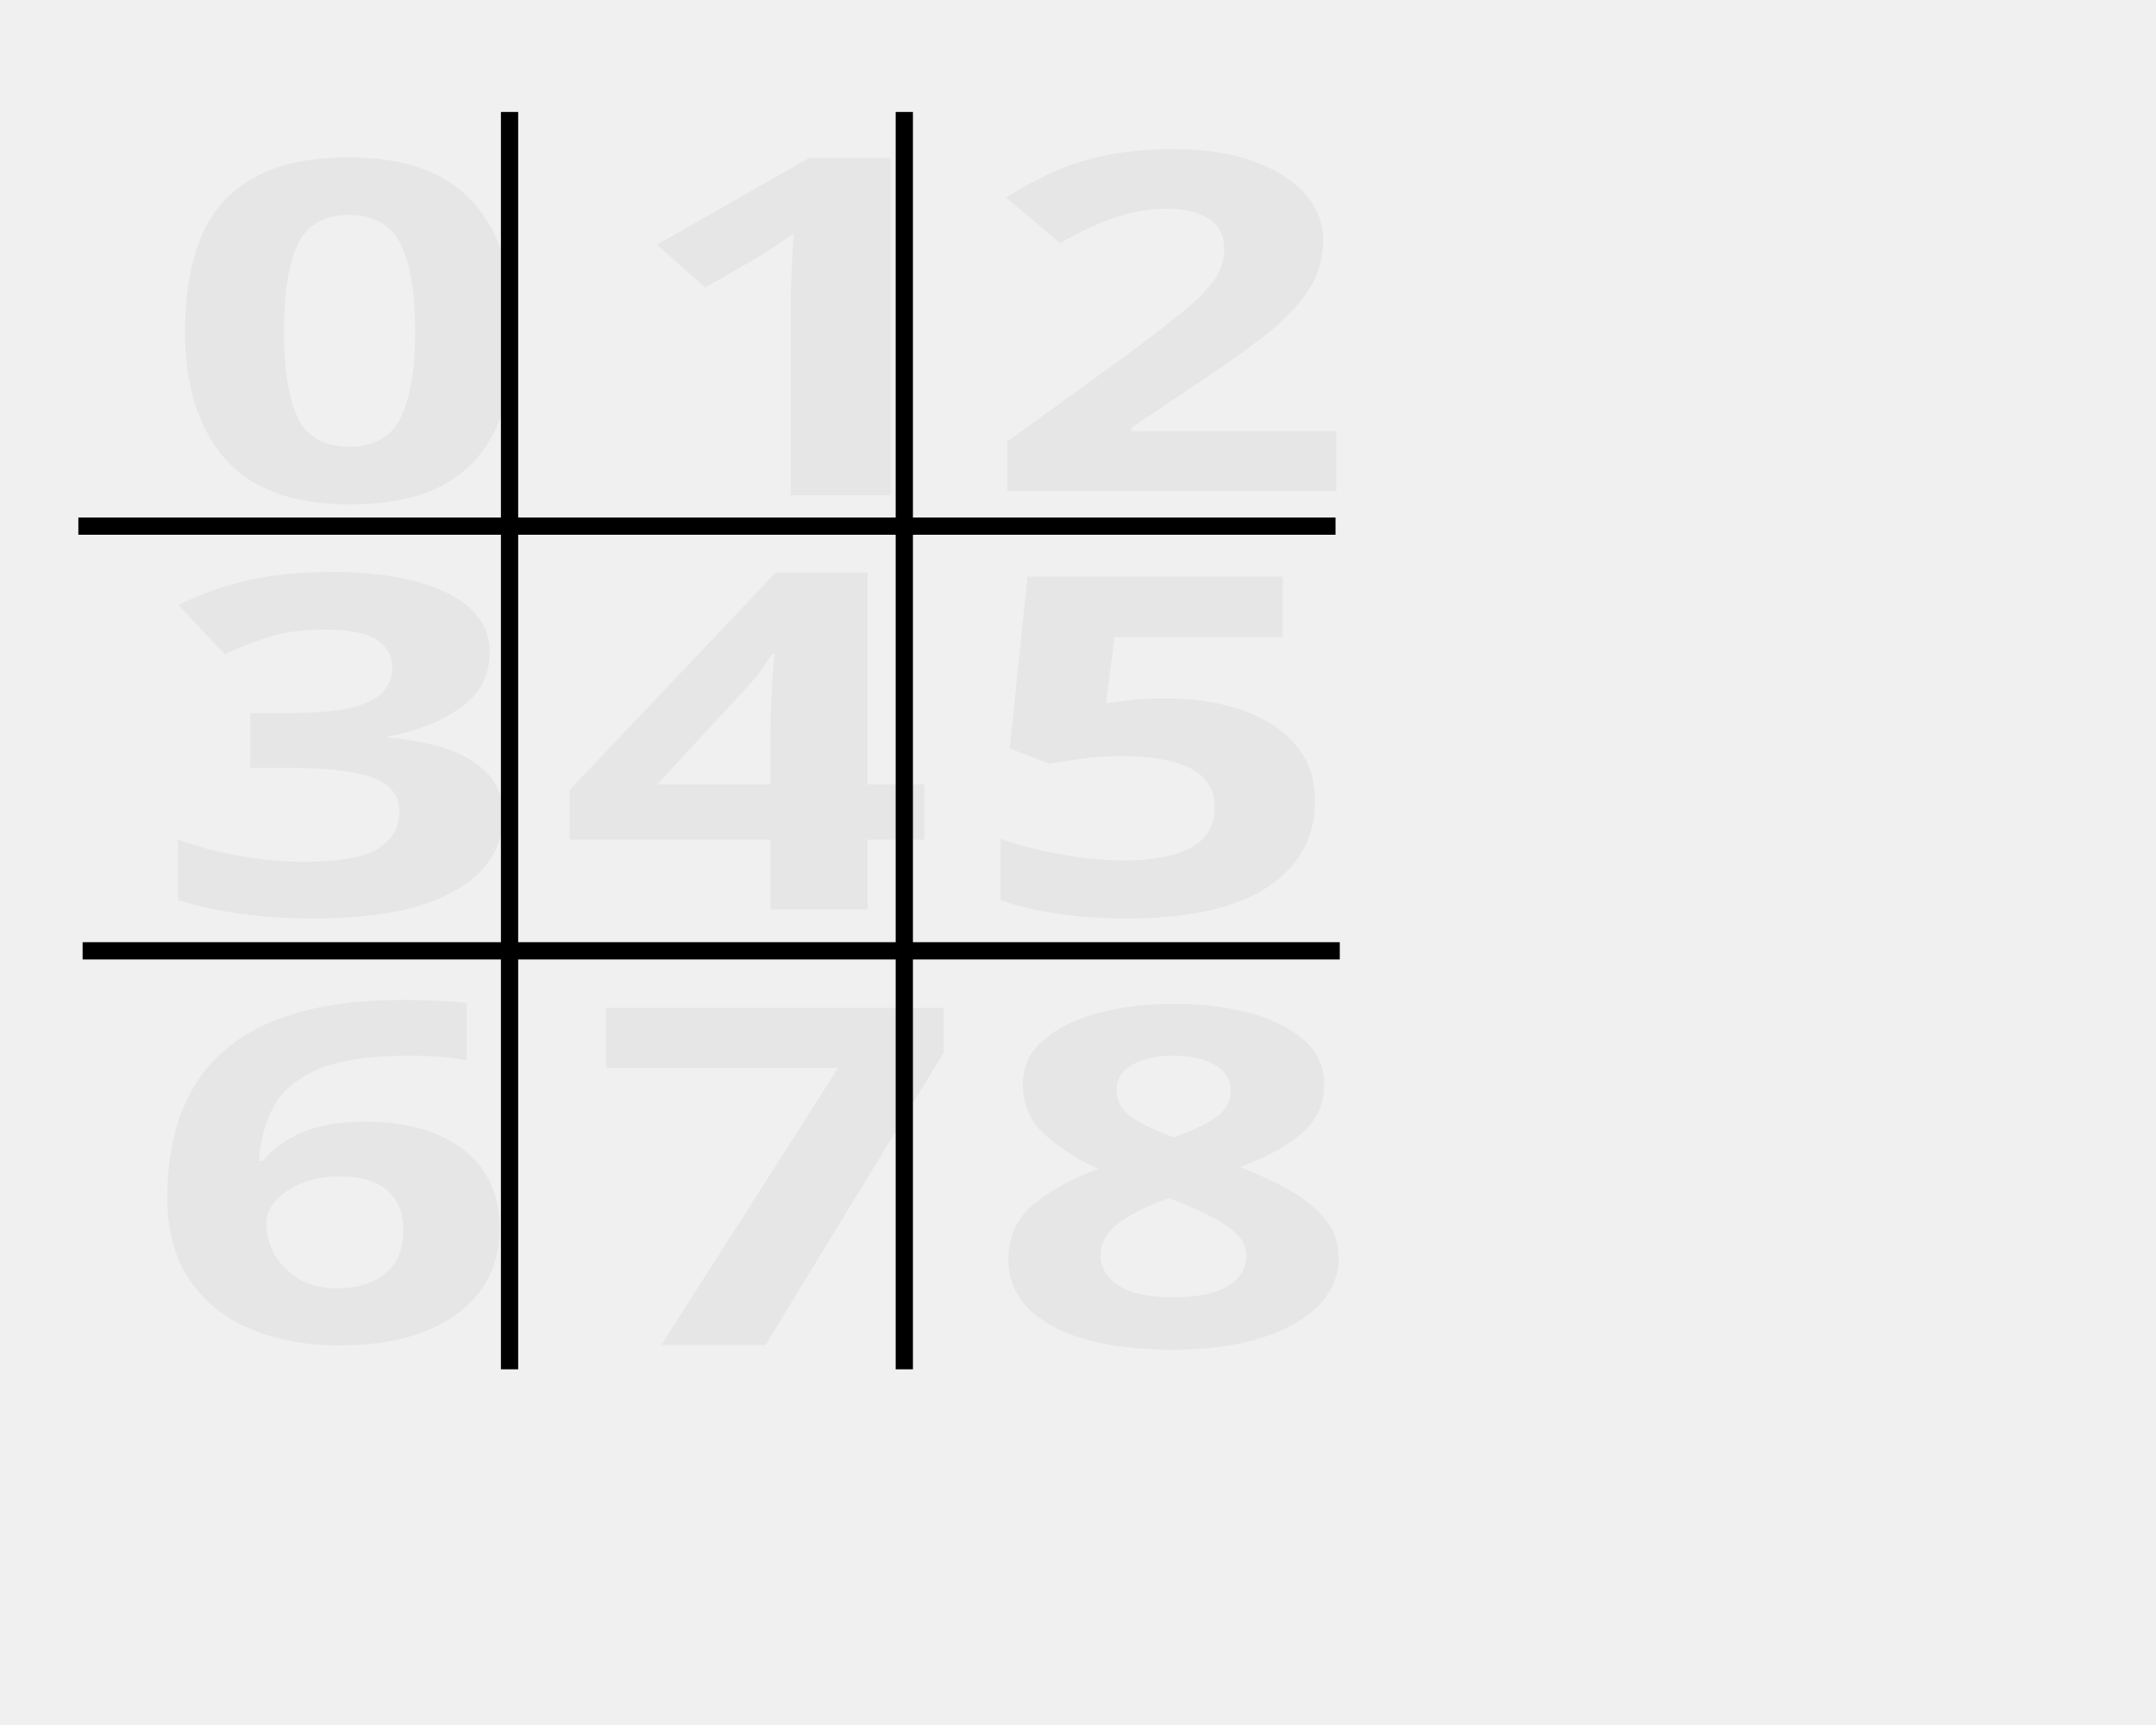
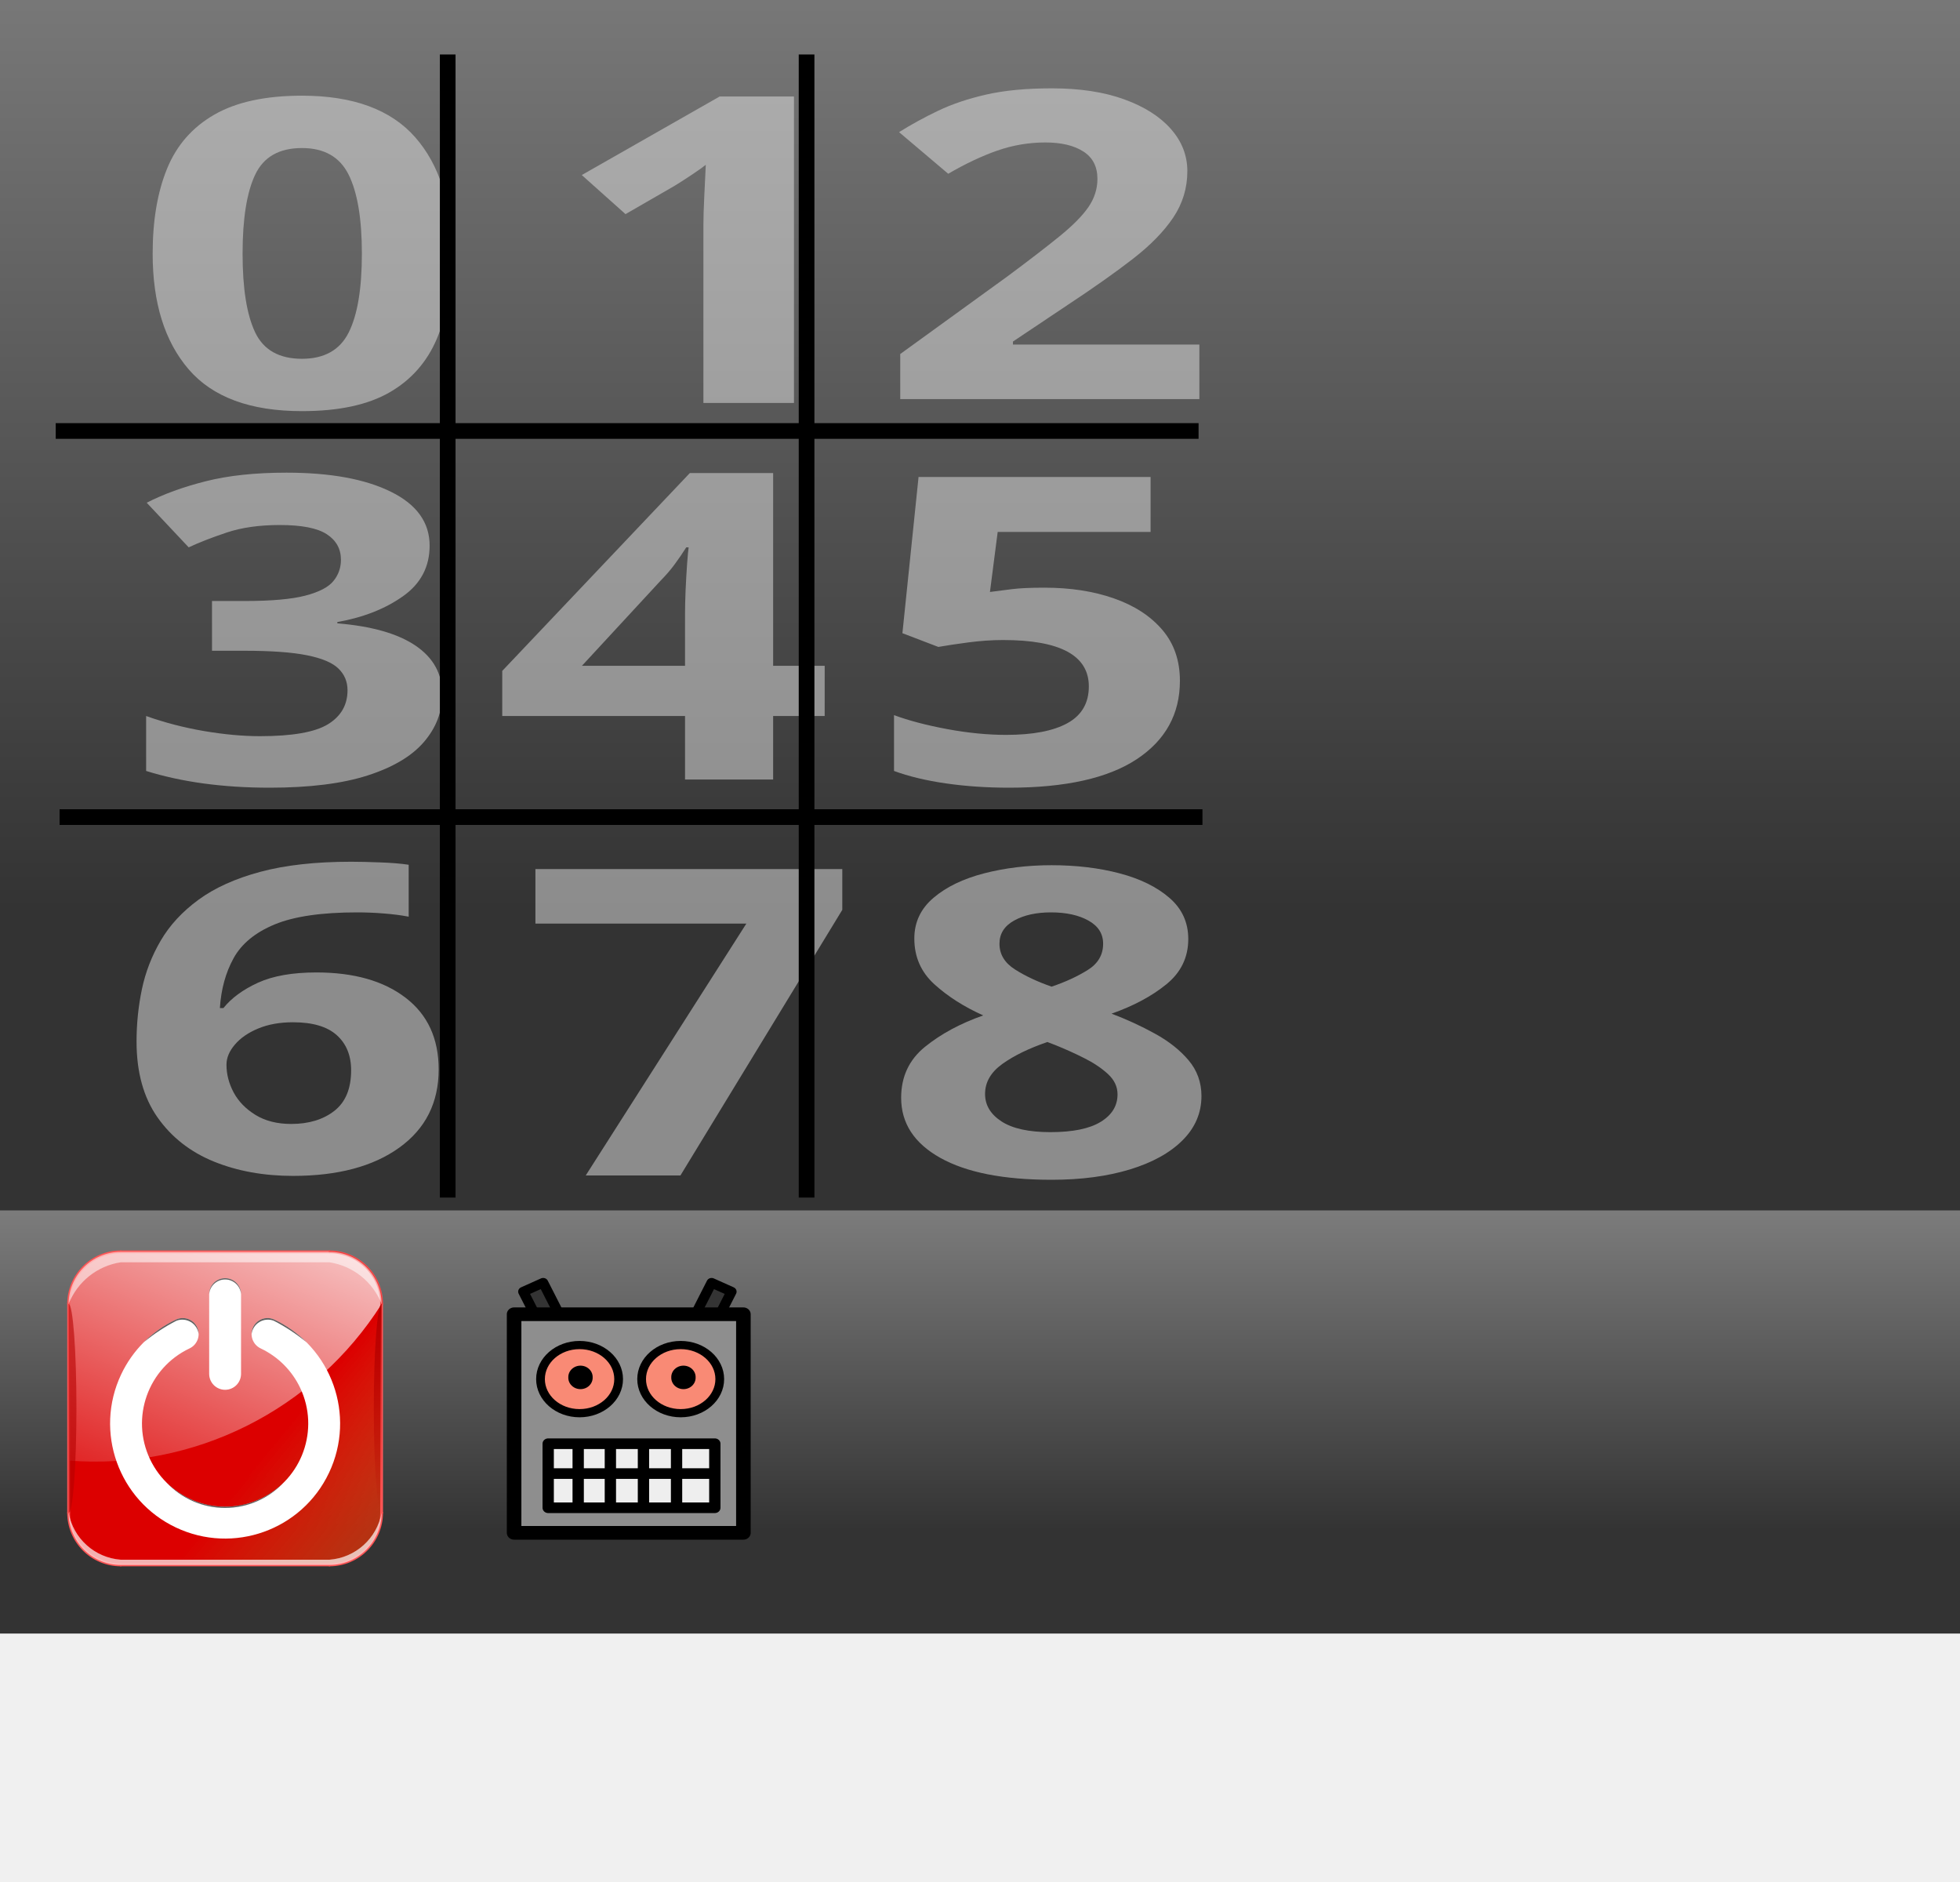
- <svg xmlns="http://www.w3.org/2000/svg" width="500" height="400" id="svg2995" version="1.1">
-   <defs id="defs2997" />
-   <g id="layer1" transform="translate(0,-652.3622)">
-     <text xml:space="preserve" style="font-size:71.878px;font-style:normal;font-weight:normal;line-height:125%;letter-spacing:0px;word-spacing:0px;fill:#e6e6e6;fill-opacity:1;stroke:none;font-family:Sans" x="31.643" y="907.982" id="text3861" transform="scale(1.181955,0.8460562)">
-       <tspan id="tspan3863" x="31.643" y="907.982" style="font-size:129.381px;font-style:normal;font-variant:normal;font-weight:bold;font-stretch:normal;fill:#e6e6e6;stroke:none;font-family:Poplar Std;-inkscape-font-specification:Poplar Std Bold">0</tspan>
+ <svg xmlns="http://www.w3.org/2000/svg" xmlns:xlink="http://www.w3.org/1999/xlink" version="1.1" id="svg2995" height="480" width="500">
+   <defs id="defs2997">
+     <linearGradient xlink:href="#linearGradient2635" id="linearGradient2655" gradientUnits="userSpaceOnUse" gradientTransform="scale(2.143634,0.466498)" x1="13.629" y1="101.285" x2="8.649" y2="74.098" />
+     <linearGradient xlink:href="#linearGradient2623" id="linearGradient2653" gradientUnits="userSpaceOnUse" gradientTransform="scale(1.983556,0.504145)" x1="10.728" y1="84.029" x2="10.728" y2="92.571" />
+     <linearGradient y2="-1.322" x2="19.995" y1="30.078" x1="21.356" gradientTransform="matrix(1.02787,0,0,0.822296,1.523986,1.001198)" gradientUnits="userSpaceOnUse" id="linearGradient2445" xlink:href="#linearGradient2379" />
+     <linearGradient gradientUnits="userSpaceOnUse" y2="39.032" x2="27.289" y1="10.842" x1="16.119" gradientTransform="matrix(1.289166,0,0,0.922731,-0.789284,-0.50338)" id="linearGradient2334" xlink:href="#linearGradient2328" />
+     <linearGradient gradientUnits="userSpaceOnUse" y2="53.735" x2="24.419" y1="9.324" x1="16.852" gradientTransform="matrix(1.208393,0,0,0.98441,-0.789284,-0.50338)" id="linearGradient2313" xlink:href="#linearGradient2307" />
+     <linearGradient id="linearGradient2245">
+       <stop id="stop2247" offset="0" style="stop-color:#dde1d9;stop-opacity:1;" />
+       <stop id="stop2249" offset="1" style="stop-color:#cacdc6;stop-opacity:1;" />
+     </linearGradient>
+     <linearGradient id="linearGradient2253">
+       <stop id="stop2255" offset="0" style="stop-color:#8f8f8f;stop-opacity:1;" />
+       <stop id="stop2257" offset="1" style="stop-color:#494949;stop-opacity:1;" />
+     </linearGradient>
+     <linearGradient id="linearGradient2307">
+       <stop id="stop2309" offset="0" style="stop-color:#5a7aa4;stop-opacity:1;" />
+       <stop id="stop2311" offset="1" style="stop-color:#5a7aa4;stop-opacity:0;" />
+     </linearGradient>
+     <linearGradient id="linearGradient2328">
+       <stop id="stop2330" offset="0" style="stop-color:#ffffff;stop-opacity:1;" />
+       <stop id="stop2332" offset="1" style="stop-color:#ffffff;stop-opacity:0;" />
+     </linearGradient>
+     <linearGradient id="linearGradient2379">
+       <stop id="stop2381" offset="0" style="stop-color:#1a4876;stop-opacity:1;" />
+       <stop id="stop2383" offset="1" style="stop-color:#3f54a3;stop-opacity:0;" />
+     </linearGradient>
+     <linearGradient id="linearGradient2623">
+       <stop style="stop-color:#dfdfde;stop-opacity:1;" offset="0" id="stop2625" />
+       <stop style="stop-color:#9d9f9a;stop-opacity:1;" offset="1" id="stop2627" />
+     </linearGradient>
+     <linearGradient id="linearGradient2635">
+       <stop style="stop-color:#f9fff5;stop-opacity:1;" offset="0" id="stop2637" />
+       <stop style="stop-color:#f9fff5;stop-opacity:0;" offset="1" id="stop2639" />
+     </linearGradient>
+     <linearGradient id="linearGradient2667">
+       <stop style="stop-color:#ffffff;stop-opacity:1;" offset="0" id="stop2669" />
+       <stop style="stop-color:#fcfcff;stop-opacity:0;" offset="1" id="stop2671" />
+     </linearGradient>
+     <linearGradient id="linearGradient2675">
+       <stop style="stop-color:#333333;stop-opacity:1" offset="0" id="stop2677" />
+       <stop style="stop-color:#999999;stop-opacity:1" offset="1" id="stop2679" />
+     </linearGradient>
+     <linearGradient id="linearGradient2691">
+       <stop style="stop-color:#868686;stop-opacity:1;" offset="0" id="stop2693" />
+       <stop style="stop-color:#e9e9e9;stop-opacity:1;" offset="1" id="stop2695" />
+     </linearGradient>
+     <linearGradient id="linearGradient2701">
+       <stop style="stop-color:#585956;stop-opacity:1;" offset="0" id="stop2703" />
+       <stop style="stop-color:#bbbeb8;stop-opacity:1;" offset="1" id="stop2705" />
+     </linearGradient>
+     <linearGradient id="linearGradient2711">
+       <stop style="stop-color:#909090;stop-opacity:1;" offset="0" id="stop2713" />
+       <stop style="stop-color:#bebebe;stop-opacity:0;" offset="1" id="stop2715" />
+     </linearGradient>
+     <linearGradient id="linearGradient2752">
+       <stop style="stop-color:#9d9d9d;stop-opacity:1;" offset="0" id="stop2754" />
+       <stop style="stop-color:#b9b9b9;stop-opacity:1;" offset="1" id="stop2756" />
+     </linearGradient>
+     <linearGradient xlink:href="#linearGradient2675" id="linearGradient4304" x1="-5.941" y1="400.99" x2="-5.941" y2="280.198" gradientUnits="userSpaceOnUse" gradientTransform="matrix(1,0,0,0.9478261,-3.960396,582.6506)" />
+     <linearGradient gradientUnits="userSpaceOnUse" xlink:href="#linearGradient19837" id="linearGradient19843" y2="1417.624" x2="1678.559" y1="288.912" x1="1678.559" />
+     <linearGradient gradientUnits="userSpaceOnUse" xlink:href="#linearGradient14071" id="linearGradient14077" y2="-1149.491" x2="853.229" y1="6994.74" x1="853.229" />
+     <linearGradient gradientTransform="matrix(0.995461,0,0,0.995461,3.833802,3.912899)" gradientUnits="userSpaceOnUse" xlink:href="#linearGradient14012" id="linearGradient14022" y2="1703.622" x2="1703.623" y1="1147.711" x1="1026.728" />
+     <linearGradient gradientTransform="matrix(0.995461,0,0,0.995461,3.833802,3.912899)" gradientUnits="userSpaceOnUse" xlink:href="#linearGradient14004" id="linearGradient14010" y2="1775.344" x2="514.254" y1="-710.262" x1="1531.175" />
+     <linearGradient id="linearGradient14004">
+       <stop id="stop14006" offset="0" style="stop-color:white;stop-opacity:1" />
+       <stop id="stop14008" offset="1" style="stop-color:white;stop-opacity:0" />
+     </linearGradient>
+     <linearGradient id="linearGradient14012">
+       <stop id="stop14014" offset="0" style="stop-color:#dc0000;stop-opacity:1" />
+       <stop id="stop14016" offset="1" style="stop-color:#ff3d01;stop-opacity:0.588" />
+     </linearGradient>
+     <linearGradient id="linearGradient14071">
+       <stop id="stop14073" offset="0" style="stop-color:white;stop-opacity:1" />
+       <stop id="stop14075" offset="1" style="stop-color:white;stop-opacity:0" />
+     </linearGradient>
+     <linearGradient id="linearGradient14977">
+       <stop id="stop14979" offset="0" style="stop-color:white;stop-opacity:0.471" />
+       <stop id="stop14981" offset="1" style="stop-color:white;stop-opacity:0.706" />
+     </linearGradient>
+     <linearGradient id="linearGradient19837">
+       <stop id="stop19839" offset="0" style="stop-color:#b40000;stop-opacity:1" />
+       <stop id="stop19841" offset="1" style="stop-color:#b40000;stop-opacity:0" />
+     </linearGradient>
+     <linearGradient xlink:href="#linearGradient2675" id="linearGradient4463" gradientUnits="userSpaceOnUse" gradientTransform="matrix(1,0,0,2.869565,-3.960396,-346.1741)" x1="-5.941" y1="400.99" x2="-5.941" y2="280.198" />
+   </defs>
+   <g id="layer1" transform="translate(0,-572.3622)">
+     <rect y="557.313" x="-24.752" height="326.733" width="635.644" id="rect4461" style="fill:url(#linearGradient4463);fill-opacity:1;stroke:none" />
+     <rect style="fill:url(#linearGradient4304);fill-opacity:1;stroke:none" id="rect4294" width="635.644" height="107.921" x="-24.752" y="881.075" />
+     <text xml:space="preserve" style="font-size:71.878px;font-style:normal;font-weight:normal;line-height:125%;letter-spacing:0px;word-spacing:0px;fill:#e6e6e6;fill-opacity:1;stroke:none;font-family:Sans;opacity:0.5" x="28.292" y="799.149" id="text3861" transform="scale(1.181955,0.8460562)">
+       <tspan id="tspan3863" x="28.292" y="799.149" style="font-size:129.381px;font-style:normal;font-variant:normal;font-weight:bold;font-stretch:normal;fill:#e6e6e6;stroke:none;font-family:Poplar Std;-inkscape-font-specification:Poplar Std Bold">0</tspan>
    </text>
-     <text transform="scale(1.181955,0.8460562)" id="text3865" y="906.812" x="121.274" style="font-size:71.878px;font-style:normal;font-weight:normal;line-height:125%;letter-spacing:0px;word-spacing:0px;fill:#e6e6e6;fill-opacity:1;stroke:none;font-family:Sans" xml:space="preserve">
-       <tspan style="font-size:129.381px;font-style:normal;font-variant:normal;font-weight:bold;font-stretch:normal;fill:#e6e6e6;stroke:none;font-family:Poplar Std;-inkscape-font-specification:Poplar Std Bold" y="906.812" x="121.274" id="tspan3869">1</tspan>
+     <text transform="scale(1.181955,0.8460562)" id="text3865" y="797.978" x="117.924" style="font-size:71.878px;font-style:normal;font-weight:normal;line-height:125%;letter-spacing:0px;word-spacing:0px;fill:#e6e6e6;fill-opacity:1;stroke:none;font-family:Sans;opacity:0.5" xml:space="preserve">
+       <tspan style="font-size:129.381px;font-style:normal;font-variant:normal;font-weight:bold;font-stretch:normal;fill:#e6e6e6;stroke:none;font-family:Poplar Std;-inkscape-font-specification:Poplar Std Bold" y="797.978" x="117.924" id="tspan3869">1</tspan>
    </text>
-     <text xml:space="preserve" style="font-size:71.878px;font-style:normal;font-weight:normal;line-height:125%;letter-spacing:0px;word-spacing:0px;fill:#e6e6e6;fill-opacity:1;stroke:none;font-family:Sans" x="192.477" y="905.641" id="text3873" transform="scale(1.181955,0.8460562)">
-       <tspan id="tspan3875" x="192.477" y="905.641" style="font-size:129.381px;font-style:normal;font-variant:normal;font-weight:bold;font-stretch:normal;fill:#e6e6e6;stroke:none;font-family:Poplar Std;-inkscape-font-specification:Poplar Std Bold">2</tspan>
+     <text xml:space="preserve" style="font-size:71.878px;font-style:normal;font-weight:normal;line-height:125%;letter-spacing:0px;word-spacing:0px;fill:#e6e6e6;fill-opacity:1;stroke:none;font-family:Sans;opacity:0.5" x="189.126" y="796.808" id="text3873" transform="scale(1.181955,0.8460562)">
+       <tspan id="tspan3875" x="189.126" y="796.808" style="font-size:129.381px;font-style:normal;font-variant:normal;font-weight:bold;font-stretch:normal;fill:#e6e6e6;stroke:none;font-family:Poplar Std;-inkscape-font-specification:Poplar Std Bold">2</tspan>
    </text>
-     <text transform="scale(1.181955,0.8460562)" id="text3877" y="1021.496" x="29.967" style="font-size:71.878px;font-style:normal;font-weight:normal;line-height:125%;letter-spacing:0px;word-spacing:0px;fill:#e6e6e6;fill-opacity:1;stroke:none;font-family:Sans" xml:space="preserve">
-       <tspan style="font-size:129.381px;font-style:normal;font-variant:normal;font-weight:bold;font-stretch:normal;fill:#e6e6e6;stroke:none;font-family:Poplar Std;-inkscape-font-specification:Poplar Std Bold" y="1021.496" x="29.967" id="tspan3879">3</tspan>
+     <text transform="scale(1.181955,0.8460562)" id="text3877" y="912.663" x="26.616" style="font-size:71.878px;font-style:normal;font-weight:normal;line-height:125%;letter-spacing:0px;word-spacing:0px;fill:#e6e6e6;fill-opacity:1;stroke:none;font-family:Sans;opacity:0.5" xml:space="preserve">
+       <tspan style="font-size:129.381px;font-style:normal;font-variant:normal;font-weight:bold;font-stretch:normal;fill:#e6e6e6;stroke:none;font-family:Poplar Std;-inkscape-font-specification:Poplar Std Bold" y="912.663" x="26.616" id="tspan3879">3</tspan>
    </text>
-     <text xml:space="preserve" style="font-size:71.878px;font-style:normal;font-weight:normal;line-height:125%;letter-spacing:0px;word-spacing:0px;fill:#e6e6e6;fill-opacity:1;stroke:none;font-family:Sans" x="109.547" y="1020.326" id="text3881" transform="scale(1.181955,0.8460562)">
-       <tspan id="tspan3883" x="109.547" y="1020.326" style="font-size:129.381px;font-style:normal;font-variant:normal;font-weight:bold;font-stretch:normal;fill:#e6e6e6;stroke:none;font-family:Poplar Std;-inkscape-font-specification:Poplar Std Bold">4</tspan>
+     <text xml:space="preserve" style="font-size:71.878px;font-style:normal;font-weight:normal;line-height:125%;letter-spacing:0px;word-spacing:0px;fill:#e6e6e6;fill-opacity:1;stroke:none;font-family:Sans;opacity:0.5" x="106.196" y="911.493" id="text3881" transform="scale(1.181955,0.8460562)">
+       <tspan id="tspan3883" x="106.196" y="911.493" style="font-size:129.381px;font-style:normal;font-variant:normal;font-weight:bold;font-stretch:normal;fill:#e6e6e6;stroke:none;font-family:Poplar Std;-inkscape-font-specification:Poplar Std Bold">4</tspan>
    </text>
-     <text transform="scale(1.181955,0.8460562)" id="text3885" y="1021.496" x="189.964" style="font-size:71.878px;font-style:normal;font-weight:normal;line-height:125%;letter-spacing:0px;word-spacing:0px;fill:#e6e6e6;fill-opacity:1;stroke:none;font-family:Sans" xml:space="preserve">
-       <tspan style="font-size:129.381px;font-style:normal;font-variant:normal;font-weight:bold;font-stretch:normal;fill:#e6e6e6;stroke:none;font-family:Poplar Std;-inkscape-font-specification:Poplar Std Bold" y="1021.496" x="189.964" id="tspan3887">5</tspan>
+     <text transform="scale(1.181955,0.8460562)" id="text3885" y="912.663" x="186.613" style="font-size:71.878px;font-style:normal;font-weight:normal;line-height:125%;letter-spacing:0px;word-spacing:0px;fill:#e6e6e6;fill-opacity:1;stroke:none;font-family:Sans;opacity:0.5" xml:space="preserve">
+       <tspan style="font-size:129.381px;font-style:normal;font-variant:normal;font-weight:bold;font-stretch:normal;fill:#e6e6e6;stroke:none;font-family:Poplar Std;-inkscape-font-specification:Poplar Std Bold" y="912.663" x="186.613" id="tspan3887">5</tspan>
    </text>
-     <text xml:space="preserve" style="font-size:71.878px;font-style:normal;font-weight:normal;line-height:125%;letter-spacing:0px;word-spacing:0px;fill:#e6e6e6;fill-opacity:1;stroke:none;font-family:Sans" x="28.292" y="1138.522" id="text3889" transform="scale(1.181955,0.8460562)">
-       <tspan id="tspan3891" x="28.292" y="1138.522" style="font-size:129.381px;font-style:normal;font-variant:normal;font-weight:bold;font-stretch:normal;fill:#e6e6e6;stroke:none;font-family:Poplar Std;-inkscape-font-specification:Poplar Std Bold">6</tspan>
+     <text xml:space="preserve" style="font-size:71.878px;font-style:normal;font-weight:normal;line-height:125%;letter-spacing:0px;word-spacing:0px;fill:#e6e6e6;fill-opacity:1;stroke:none;font-family:Sans;opacity:0.5" x="24.941" y="1029.688" id="text3889" transform="scale(1.181955,0.8460562)">
+       <tspan id="tspan3891" x="24.941" y="1029.688" style="font-size:129.381px;font-style:normal;font-variant:normal;font-weight:bold;font-stretch:normal;fill:#e6e6e6;stroke:none;font-family:Poplar Std;-inkscape-font-specification:Poplar Std Bold">6</tspan>
    </text>
-     <text transform="scale(1.181955,0.8460562)" id="text3893" y="1139.692" x="115.41" style="font-size:71.878px;font-style:normal;font-weight:normal;line-height:125%;letter-spacing:0px;word-spacing:0px;fill:#e6e6e6;fill-opacity:1;stroke:none;font-family:Sans" xml:space="preserve">
-       <tspan style="font-size:129.381px;font-style:normal;font-variant:normal;font-weight:bold;font-stretch:normal;fill:#e6e6e6;stroke:none;font-family:Poplar Std;-inkscape-font-specification:Poplar Std Bold" y="1139.692" x="115.41" id="tspan3895">7</tspan>
+     <text transform="scale(1.181955,0.8460562)" id="text3893" y="1030.859" x="112.06" style="font-size:71.878px;font-style:normal;font-weight:normal;line-height:125%;letter-spacing:0px;word-spacing:0px;fill:#e6e6e6;fill-opacity:1;stroke:none;font-family:Sans;opacity:0.5" xml:space="preserve">
+       <tspan style="font-size:129.381px;font-style:normal;font-variant:normal;font-weight:bold;font-stretch:normal;fill:#e6e6e6;stroke:none;font-family:Poplar Std;-inkscape-font-specification:Poplar Std Bold" y="1030.859" x="112.06" id="tspan3895">7</tspan>
    </text>
-     <text xml:space="preserve" style="font-size:71.878px;font-style:normal;font-weight:normal;line-height:125%;letter-spacing:0px;word-spacing:0px;fill:#e6e6e6;fill-opacity:1;stroke:none;font-family:Sans" x="193.315" y="1139.692" id="text3897" transform="scale(1.181955,0.8460562)">
-       <tspan id="tspan3899" x="193.315" y="1139.692" style="font-size:129.381px;font-style:normal;font-variant:normal;font-weight:bold;font-stretch:normal;fill:#e6e6e6;stroke:none;font-family:Poplar Std;-inkscape-font-specification:Poplar Std Bold">8</tspan>
+     <text xml:space="preserve" style="font-size:71.878px;font-style:normal;font-weight:normal;line-height:125%;letter-spacing:0px;word-spacing:0px;fill:#e6e6e6;fill-opacity:1;stroke:none;font-family:Sans;opacity:0.5" x="189.964" y="1030.859" id="text3897" transform="scale(1.181955,0.8460562)">
+       <tspan id="tspan3899" x="189.964" y="1030.859" style="font-size:129.381px;font-style:normal;font-variant:normal;font-weight:bold;font-stretch:normal;fill:#e6e6e6;stroke:none;font-family:Poplar Std;-inkscape-font-specification:Poplar Std Bold">8</tspan>
    </text>
-     <path id="board" style="fill:#0000ff;stroke:#000000;stroke-width:4;stroke-linecap:butt;stroke-linejoin:miter;stroke-opacity:1" d="m 118.17,678.328 c 0,97.183 0,194.366 0,291.549 m 91.549,-291.549 c 0,97.183 0,194.366 0,291.549 M 19.161,872.847 c 97.183,0 194.366,0 291.549,0 m -292.539,-98.48 c 97.183,0 194.366,0 291.549,0" />
-     <path style="fill:none;stroke:none" d="m 16.832,678.105 c 32.343,0 64.686,0 97.03,0 0,33.003 0,66.007 0,99.01 -32.343,0 -64.686,0 -97.03,0 0,-33.003 0,-66.007 0,-99.01 z" id="spot0" />
-     <path style="fill:none;stroke:none" d="m 112.871,679.095 c 32.343,0 64.686,0 97.03,0 0,33.003 0,66.007 0,99.01 -32.343,0 -64.686,0 -97.03,0 0,-33.003 0,-66.007 0,-99.01 z" id="spot1" />
-     <path style="fill:none;stroke:none" d="m 209.901,679.095 c 32.343,0 64.686,0 97.03,0 0,33.003 0,66.007 0,99.01 -32.343,0 -64.686,0 -97.03,0 0,-33.003 0,-66.007 0,-99.01 z" id="spot2" />
-     <path style="fill:none;stroke:none" d="m 208.911,775.134 c 32.343,0 64.686,0 97.03,0 0,33.003 0,66.007 0,99.01 -32.343,0 -64.686,0 -97.03,0 0,-33.003 0,-66.007 0,-99.01 z" id="spot5" />
-     <path style="fill:none;stroke:none" d="m 112.871,775.134 c 32.343,0 64.686,0 97.03,0 0,33.003 0,66.007 0,99.01 -32.343,0 -64.686,0 -97.03,0 0,-33.003 0,-66.007 0,-99.01 z" id="spot4" />
-     <path style="fill:none;stroke:none" d="m 16.832,774.144 c 32.343,0 64.686,0 97.03,0 0,33.003 0,66.007 0,99.01 -32.343,0 -64.686,0 -97.03,0 0,-33.003 0,-66.007 0,-99.01 z" id="spot3" />
-     <path style="fill:none;stroke:none" d="m 18.812,871.174 c 32.343,0 64.686,0 97.03,0 0,33.003 0,66.007 0,99.01 -32.343,0 -64.686,0 -97.03,0 0,-33.003 0,-66.007 0,-99.01 z" id="spot6" />
-     <path style="fill:none;stroke:none" d="m 114.851,871.174 c 32.343,0 64.686,0 97.03,0 0,33.003 0,66.007 0,99.01 -32.343,0 -64.686,0 -97.03,0 0,-33.003 0,-66.007 0,-99.01 z" id="spot7" />
-     <path style="fill:none;stroke:none" d="m 209.901,872.164 c 32.343,0 64.686,0 97.03,0 0,33.003 0,66.007 0,99.01 -32.343,0 -64.686,0 -97.03,0 0,-33.003 0,-66.007 0,-99.01 z" id="spot8" />
-     <path style="fill:#008000;stroke:#ff0000;stroke-width:16;stroke-linecap:round;stroke-linejoin:round;stroke-opacity:1" d="m -83.079,743.86 c 18.977,-18.977 37.954,-37.954 56.931,-56.931 m -56.931,0 c 18.977,18.977 37.954,37.954 56.931,56.931" id="X1" />
-     <path style="fill:none;stroke:#00ff00;stroke-width:16;stroke-linecap:round;stroke-linejoin:round;stroke-opacity:1" d="m -16.728,719.211 c 1.768,28.757 -40.764,43.557 -58.216,21.23 -18.966,-18.521 -1.928,-54.754 24.069,-53.512 17.609,-0.791 34.635,14.299 34.147,32.282 z" id="O1" />
-     <path style="fill:#008000;stroke:#ff0000;stroke-width:16;stroke-linecap:round;stroke-linejoin:round;stroke-opacity:1" d="m -83.079,743.86 c 18.977,-18.977 37.954,-37.954 56.931,-56.931 m -56.931,0 c 18.977,18.977 37.954,37.954 56.931,56.931" id="X2" />
-     <path style="fill:#008000;stroke:#ff0000;stroke-width:16;stroke-linecap:round;stroke-linejoin:round;stroke-opacity:1" d="m -83.079,743.86 c 18.977,-18.977 37.954,-37.954 56.931,-56.931 m -56.931,0 c 18.977,18.977 37.954,37.954 56.931,56.931" id="X3" />
-     <path style="fill:#008000;stroke:#ff0000;stroke-width:16;stroke-linecap:round;stroke-linejoin:round;stroke-opacity:1" d="m -83.079,743.86 c 18.977,-18.977 37.954,-37.954 56.931,-56.931 m -56.931,0 c 18.977,18.977 37.954,37.954 56.931,56.931" id="X4" />
-     <path style="fill:#008000;stroke:#ff0000;stroke-width:16;stroke-linecap:round;stroke-linejoin:round;stroke-opacity:1" d="m -83.079,743.86 c 18.977,-18.977 37.954,-37.954 56.931,-56.931 m -56.931,0 c 18.977,18.977 37.954,37.954 56.931,56.931" id="X5" />
-     <path style="fill:none;stroke:#00ff00;stroke-width:16;stroke-linecap:round;stroke-linejoin:round;stroke-opacity:1" d="m -16.728,719.211 c 1.768,28.757 -40.764,43.557 -58.216,21.23 -18.966,-18.521 -1.928,-54.754 24.069,-53.512 17.609,-0.791 34.635,14.299 34.147,32.282 z" id="O2" />
-     <path style="fill:none;stroke:#00ff00;stroke-width:16;stroke-linecap:round;stroke-linejoin:round;stroke-opacity:1" d="m -16.728,719.211 c 1.768,28.757 -40.764,43.557 -58.216,21.23 -18.966,-18.521 -1.928,-54.754 24.069,-53.512 17.609,-0.791 34.635,14.299 34.147,32.282 z" id="O3" />
-     <path style="fill:none;stroke:#00ff00;stroke-width:16;stroke-linecap:round;stroke-linejoin:round;stroke-opacity:1" d="m -16.728,719.211 c 1.768,28.757 -40.764,43.557 -58.216,21.23 -18.966,-18.521 -1.928,-54.754 24.069,-53.512 17.609,-0.791 34.635,14.299 34.147,32.282 z" id="O4" />
-     <path style="fill:none;stroke:#00ff00;stroke-width:16;stroke-linecap:round;stroke-linejoin:round;stroke-opacity:1" d="m -16.728,719.211 c 1.768,28.757 -40.764,43.557 -58.216,21.23 -18.966,-18.521 -1.928,-54.754 24.069,-53.512 17.609,-0.791 34.635,14.299 34.147,32.282 z" id="O5" />
+     <path id="board" style="fill:#0000ff;stroke:#000000;stroke-width:4;stroke-linecap:butt;stroke-linejoin:miter;stroke-opacity:1" d="m 114.21,586.249 c 0,97.183 0,194.366 0,291.549 m 91.549,-291.549 c 0,97.183 0,194.366 0,291.549 M 15.2,780.768 c 97.183,0 194.366,0 291.549,0 m -292.539,-98.48 c 97.183,0 194.366,0 291.549,0" />
+     <path style="fill:none;stroke:none" d="m 12.871,586.026 c 32.343,0 64.686,0 97.03,0 0,33.003 0,66.007 0,99.01 -32.343,0 -64.686,0 -97.03,0 0,-33.003 0,-66.007 0,-99.01 z" id="spot0" />
+     <path style="fill:none;stroke:none" d="m 108.911,587.016 c 32.343,0 64.686,0 97.03,0 0,33.003 0,66.007 0,99.01 -32.343,0 -64.686,0 -97.03,0 0,-33.003 0,-66.007 0,-99.01 z" id="spot1" />
+     <path style="fill:none;stroke:none" d="m 205.941,587.016 c 32.343,0 64.686,0 97.03,0 0,33.003 0,66.007 0,99.01 -32.343,0 -64.686,0 -97.03,0 0,-33.003 0,-66.007 0,-99.01 z" id="spot2" />
+     <path style="fill:none;stroke:none" d="m 204.95,683.055 c 32.343,0 64.686,0 97.03,0 0,33.003 0,66.007 0,99.01 -32.343,0 -64.686,0 -97.03,0 0,-33.003 0,-66.007 0,-99.01 z" id="spot5" />
+     <path style="fill:none;stroke:none" d="m 108.911,683.055 c 32.343,0 64.686,0 97.03,0 0,33.003 0,66.007 0,99.01 -32.343,0 -64.686,0 -97.03,0 0,-33.003 0,-66.007 0,-99.01 z" id="spot4" />
+     <path style="fill:none;stroke:none" d="m 12.871,682.065 c 32.343,0 64.686,0 97.03,0 0,33.003 0,66.007 0,99.01 -32.343,0 -64.686,0 -97.03,0 0,-33.003 0,-66.007 0,-99.01 z" id="spot3" />
+     <path style="fill:none;stroke:none" d="m 14.851,779.095 c 32.343,0 64.686,0 97.03,0 0,33.003 0,66.007 0,99.01 -32.343,0 -64.686,0 -97.03,0 0,-33.003 0,-66.007 0,-99.01 z" id="spot6" />
+     <path style="fill:none;stroke:none" d="m 110.891,779.095 c 32.343,0 64.686,0 97.03,0 0,33.003 0,66.007 0,99.01 -32.343,0 -64.686,0 -97.03,0 0,-33.003 0,-66.007 0,-99.01 z" id="spot7" />
+     <path style="fill:none;stroke:none" d="m 205.941,780.085 c 32.343,0 64.686,0 97.03,0 0,33.003 0,66.007 0,99.01 -32.343,0 -64.686,0 -97.03,0 0,-33.003 0,-66.007 0,-99.01 z" id="spot8" />
+     <path style="fill:#008000;stroke:#ff0000;stroke-width:16;stroke-linecap:round;stroke-linejoin:round;stroke-opacity:1" d="m -245.806,640.493 c 18.977,-18.977 37.954,-37.954 56.931,-56.931 m -56.931,0 c 18.977,18.977 37.954,37.954 56.931,56.931" id="X1" />
+     <path style="fill:none;stroke:#00ff00;stroke-width:16;stroke-linecap:round;stroke-linejoin:round;stroke-opacity:1" d="m -103.781,627.287 c 1.768,28.757 -40.764,43.557 -58.216,21.23 -18.966,-18.521 -1.928,-54.754 24.069,-53.512 17.609,-0.791 34.635,14.299 34.147,32.282 z" id="O1" />
+     <path style="fill:#008000;stroke:#ff0000;stroke-width:16;stroke-linecap:round;stroke-linejoin:round;stroke-opacity:1" d="m -248.777,1029.681 c 18.977,-18.977 37.954,-37.954 56.931,-56.931 m -56.931,0 c 18.977,18.977 37.954,37.954 56.931,56.931" id="X2" />
+     <path style="fill:#008000;stroke:#ff0000;stroke-width:16;stroke-linecap:round;stroke-linejoin:round;stroke-opacity:1" d="m -248.777,929.446 c 18.977,-18.977 37.954,-37.954 56.931,-56.931 m -56.931,0 c 18.977,18.977 37.954,37.954 56.931,56.931" id="X3" />
+     <path style="fill:#008000;stroke:#ff0000;stroke-width:16;stroke-linecap:round;stroke-linejoin:round;stroke-opacity:1" d="m -248.777,837.131 c 18.977,-18.977 37.954,-37.954 56.931,-56.931 m -56.931,0 c 18.977,18.977 37.954,37.954 56.931,56.931" id="X4" />
+     <path style="fill:#008000;stroke:#ff0000;stroke-width:16;stroke-linecap:round;stroke-linejoin:round;stroke-opacity:1" d="m -249.767,752.061 c 18.977,-18.977 37.954,-37.954 56.931,-56.931 m -56.931,0 c 18.977,18.977 37.954,37.954 56.931,56.931" id="X5" />
+     <path style="fill:none;stroke:#00ff00;stroke-width:16;stroke-linecap:round;stroke-linejoin:round;stroke-opacity:1" d="m -103.781,996.829 c 1.768,28.757 -40.764,43.557 -58.216,21.23 -18.966,-18.521 -1.928,-54.754 24.069,-53.512 17.609,-0.791 34.635,14.299 34.147,32.282 z" id="O2" />
+     <path style="fill:none;stroke:#00ff00;stroke-width:16;stroke-linecap:round;stroke-linejoin:round;stroke-opacity:1" d="m -103.781,905.897 c 1.768,28.757 -40.764,43.557 -58.216,21.23 -18.966,-18.521 -1.928,-54.754 24.069,-53.512 17.609,-0.791 34.635,14.299 34.147,32.282 z" id="O3" />
+     <path style="fill:none;stroke:#00ff00;stroke-width:16;stroke-linecap:round;stroke-linejoin:round;stroke-opacity:1" d="m -103.781,812.151 c 1.768,28.757 -40.764,43.557 -58.216,21.23 -18.966,-18.521 -1.928,-54.754 24.069,-53.512 17.609,-0.791 34.635,14.299 34.147,32.282 z" id="O4" />
+     <path style="fill:none;stroke:#00ff00;stroke-width:16;stroke-linecap:round;stroke-linejoin:round;stroke-opacity:1" d="m -102.79,721.973 c 1.768,28.757 -40.764,43.557 -58.216,21.23 -18.966,-18.521 -1.928,-54.754 24.069,-53.512 17.609,-0.791 34.635,14.299 34.147,32.282 z" id="O5" />
+     <g id="robot" transform="matrix(3.714662,0,0,3.484715,123.3413,898.0804)">
+       <rect id="rect3687" style="fill:#343434;fill-opacity:1;fill-rule:nonzero;stroke:#000000;stroke-width:0.7;stroke-linejoin:round;stroke-miterlimit:4;stroke-opacity:1;stroke-dasharray:none;stroke-dashoffset:0" transform="matrix(-0.9023,-0.431108,-0.431108,0.9023,0,0)" y="-6.38" x="-15.827" height="3.788" width="1.515" />
+       <rect id="rect3685" style="fill:#343434;fill-opacity:1;fill-rule:nonzero;stroke:#000000;stroke-width:0.7;stroke-linejoin:round;stroke-miterlimit:4;stroke-opacity:1;stroke-dasharray:none;stroke-dashoffset:0" transform="matrix(0.9023,-0.431108,0.431108,0.9023,0,0)" y="2.139" x="2.004" height="3.788" width="1.515" />
+       <rect id="rect1919" style="fill:#8e8e8e;fill-opacity:1;fill-rule:nonzero;stroke:#000000;stroke-width:1;stroke-linejoin:round;stroke-miterlimit:4;stroke-opacity:1;stroke-dasharray:none;stroke-dashoffset:0" y="2.72" x="2.102" height="15.998" width="15.746" />
+       <path id="path2794" style="fill:#f98a75;fill-opacity:1;fill-rule:nonzero;stroke:#000000;stroke-width:0.6;stroke-linejoin:round;stroke-miterlimit:4;stroke-opacity:1;stroke-dasharray:none;stroke-dashoffset:0" transform="translate(-0.505076,0.820749)" d="m 9.786,6.647 a 2.683,2.494 0 1 1 -5.366,0 2.683,2.494 0 1 1 5.366,0 z" />
+       <path id="path3669" style="fill:#f98a75;fill-opacity:1;fill-rule:nonzero;stroke:#000000;stroke-width:0.6;stroke-linejoin:round;stroke-miterlimit:4;stroke-opacity:1;stroke-dasharray:none;stroke-dashoffset:0" transform="translate(6.439723,0.820749)" d="m 9.786,6.647 a 2.683,2.494 0 1 1 -5.366,0 2.683,2.494 0 1 1 5.366,0 z" />
+       <rect id="rect3679" style="fill:#eeeeee;fill-opacity:1;fill-rule:nonzero;stroke:#000000;stroke-width:0.777;stroke-linejoin:round;stroke-miterlimit:4;stroke-opacity:1;stroke-dasharray:none;stroke-dashoffset:0" y="12.195" x="4.443" ry="0" height="4.688" width="11.443" />
+       <path id="path3681" style="fill:#000000;fill-opacity:1;fill-rule:nonzero;stroke:#000000;stroke-width:0.6;stroke-linejoin:round;stroke-miterlimit:4;stroke-opacity:1;stroke-dasharray:none;stroke-dashoffset:0" transform="translate(0,1.325825)" d="m 7.197,6.016 a 0.537,0.537 0 1 1 -1.073,0 0.537,0.537 0 1 1 1.073,0 z" />
+       <path id="path3683" style="fill:#000000;fill-opacity:1;fill-rule:nonzero;stroke:#000000;stroke-width:0.6;stroke-linejoin:round;stroke-miterlimit:4;stroke-opacity:1;stroke-dasharray:none;stroke-dashoffset:0" transform="translate(7.071068,1.325825)" d="m 7.197,6.016 a 0.537,0.537 0 1 1 -1.073,0 0.537,0.537 0 1 1 1.073,0 z" />
+       <path id="path3689" style="fill:none;stroke:#000000;stroke-width:0.777;stroke-linecap:butt;stroke-linejoin:miter;stroke-miterlimit:4;stroke-opacity:1;stroke-dasharray:none" d="m 4.419,14.381 11.238,0" />
+       <path id="path3691" style="fill:none;stroke:#000000;stroke-width:0.777;stroke-linecap:butt;stroke-linejoin:miter;stroke-miterlimit:4;stroke-opacity:1;stroke-dasharray:none" d="m 10.985,12.171 0,4.419" />
+       <path id="path3693" style="fill:none;stroke:#000000;stroke-width:0.777;stroke-linecap:butt;stroke-linejoin:miter;stroke-miterlimit:4;stroke-opacity:1;stroke-dasharray:none" d="m 8.713,12.171 0,4.419" />
+       <path id="path3695" style="fill:none;stroke:#000000;stroke-width:0.777;stroke-linecap:butt;stroke-linejoin:miter;stroke-miterlimit:4;stroke-opacity:1;stroke-dasharray:none" d="m 13.258,12.171 0,4.419" />
+       <path id="path3697" style="fill:none;stroke:#000000;stroke-width:0.777;stroke-linecap:butt;stroke-linejoin:miter;stroke-miterlimit:4;stroke-opacity:1;stroke-dasharray:none" d="m 6.503,12.171 0,4.419" />
+     </g>
+     <g id="g4431" transform="matrix(0.04716137,0,0,0.04716137,17.18818,891.3288)">
+       <g id="layer1-8" style="display:inline" transform="translate(-5.210447e-5,4.612732e-5)">
+         <path id="path17680" style="fill:none;stroke:#e83131;stroke-width:10.248;stroke-linecap:round;stroke-linejoin:round;stroke-miterlimit:100;stroke-opacity:0.667;stroke-dasharray:none" d="m 1417.545,1699.802 c 155.842,0 282.178,-126.335 282.178,-282.178" />
+         <path id="path17682" style="fill:none;stroke:#e83131;stroke-width:10.248;stroke-linecap:round;stroke-linejoin:round;stroke-miterlimit:100;stroke-opacity:0.667;stroke-dasharray:none" d="m 6.655,1417.624 c 0,155.843 126.336,282.178 282.178,282.178" />
+         <line stroke-miterlimit="500" x1="288.833" y1="1699.802" x2="1417.545" y2="1699.802" id="line17684" style="fill:none;stroke:#e83131;stroke-width:10.248;stroke-linecap:round;stroke-linejoin:round;stroke-miterlimit:100;stroke-opacity:0.667;stroke-dasharray:none" />
+         <line stroke-miterlimit="500" x1="6.655" y1="288.912" x2="6.655" y2="1417.624" id="line17690" style="fill:none;stroke:#e83131;stroke-width:10.248;stroke-linecap:round;stroke-linejoin:round;stroke-miterlimit:100;stroke-opacity:0.667;stroke-dasharray:none" />
+         <path id="path17692" style="fill:none;stroke:#e83131;stroke-width:10.248;stroke-linecap:round;stroke-linejoin:round;stroke-miterlimit:100;stroke-opacity:0.667;stroke-dasharray:none" d="M 288.833,6.734 C 132.991,6.734 6.655,133.07 6.655,288.912" />
+         <line stroke-miterlimit="500" x1="1417.545" y1="6.734" x2="288.833" y2="6.734" id="line17694" style="fill:none;stroke:#e83131;stroke-width:10.248;stroke-linecap:round;stroke-linejoin:round;stroke-miterlimit:100;stroke-opacity:0.667;stroke-dasharray:none" />
+         <line stroke-miterlimit="500" x1="1699.723" y1="1417.624" x2="1699.723" y2="288.912" id="line17700" style="fill:none;stroke:#e83131;stroke-width:10.248;stroke-linecap:round;stroke-linejoin:round;stroke-miterlimit:100;stroke-opacity:0.667;stroke-dasharray:none" />
+         <path id="path17668" style="fill:url(#linearGradient14022);fill-opacity:1;fill-rule:evenodd;display:inline" d="m 1699.723,288.912 c 0,-74.838 -29.729,-146.61 -82.648,-199.529 C 1564.156,36.464 1492.383,6.735 1417.546,6.735 l -1128.713,0 C 213.994,6.735 142.222,36.464 89.303,89.383 36.385,142.302 6.655,214.074 6.655,288.912 l 0,1128.712 c 0,74.839 29.729,146.612 82.648,199.529 52.919,52.919 124.691,82.648 199.53,82.648 l 1128.712,0 c 74.839,0 146.61,-29.729 199.529,-82.648 52.919,-52.918 82.648,-124.691 82.648,-199.529 l 0,-1128.712 9e-4,0 z" />
+         <path id="path17670" style="fill:url(#linearGradient14010);fill-opacity:1;fill-rule:evenodd;display:inline" d="m 1699.723,288.912 c 0,-155.842 -126.336,-282.177 -282.178,-282.177 l -1128.712,0 C 132.991,6.734 6.655,133.07 6.655,288.912 l 0,846.534 C 684.271,1188.779 1335.821,863.005 1699.723,288.912 z" />
+         <path id="path11342" style="fill:#ffffff;fill-opacity:0.258;fill-rule:evenodd" d="m 1417.545,1671.584 c 140.958,-10.422 257.016,-114.874 282.178,-253.96 0,155.843 -126.336,282.178 -282.178,282.178 l -1128.712,0 c -155.842,0 -282.178,-126.335 -282.178,-282.178 25.161,139.086 141.22,243.537 282.178,253.96 l 1128.712,0 z" />
+         <path id="path11336" style="fill:none;stroke:#ff5555;stroke-width:14.932;stroke-linecap:round;stroke-linejoin:round;stroke-miterlimit:100;stroke-opacity:1;stroke-dasharray:none" d="m 1417.545,1699.802 c 155.842,0 282.178,-126.335 282.178,-282.178" />
+         <path id="path11334" style="fill:none;stroke:#ff5555;stroke-width:14.932;stroke-linecap:round;stroke-linejoin:round;stroke-miterlimit:100;stroke-opacity:1;stroke-dasharray:none" d="m 6.655,1417.624 c 0,155.843 126.336,282.178 282.178,282.178" />
+         <line style="fill:none;stroke:#ff5555;stroke-width:14.932;stroke-linecap:round;stroke-linejoin:round;stroke-miterlimit:100;stroke-opacity:1;stroke-dasharray:none" id="line11326" y2="1699.802" x2="1417.545" y1="1699.802" x1="288.833" stroke-miterlimit="500" />
+         <line style="fill:none;stroke:#ff5555;stroke-width:14.932;stroke-linecap:round;stroke-linejoin:round;stroke-miterlimit:100;stroke-opacity:1;stroke-dasharray:none" id="line11332" y2="1417.624" x2="6.655" y1="288.912" x1="6.655" stroke-miterlimit="500" />
+         <path id="path11340" style="fill:none;stroke:#ff5555;stroke-width:14.932;stroke-linecap:round;stroke-linejoin:round;stroke-miterlimit:100;stroke-opacity:1;stroke-dasharray:none" d="M 288.833,6.734 C 132.991,6.734 6.655,133.07 6.655,288.912" />
+         <line style="fill:none;stroke:#ff5555;stroke-width:14.932;stroke-linecap:round;stroke-linejoin:round;stroke-miterlimit:100;stroke-opacity:1;stroke-dasharray:none" id="line11330" y2="6.734" x2="288.833" y1="6.734" x1="1417.545" stroke-miterlimit="500" />
+         <path id="path11338" style="fill:none;stroke:#ff5555;stroke-width:14.932;stroke-linecap:round;stroke-linejoin:round;stroke-miterlimit:100;stroke-opacity:1;stroke-dasharray:none" d="m 1699.723,288.912 c 0,-155.842 -126.336,-282.177 -282.178,-282.177" />
+         <line style="fill:none;stroke:#ff5555;stroke-width:14.932;stroke-linecap:round;stroke-linejoin:round;stroke-miterlimit:100;stroke-opacity:1;stroke-dasharray:none" id="line11328" y2="288.912" x2="1699.723" y1="1417.624" x1="1699.723" stroke-miterlimit="500" />
+         <path id="path17676" style="fill:#ffffff;fill-opacity:0.588;fill-rule:evenodd" d="m 1417.545,1671.584 c 140.958,-10.422 257.016,-114.874 282.178,-253.96 0,155.843 -126.336,282.178 -282.178,282.178 l -1128.712,0 c -155.842,0 -282.178,-126.335 -282.178,-282.178 25.161,139.086 141.22,243.537 282.178,253.96 l 1128.712,0 z" />
+         <path id="path17696" style="fill:none;stroke:#e83131;stroke-width:10.248;stroke-linecap:round;stroke-linejoin:round;stroke-miterlimit:100;stroke-opacity:0.667;stroke-dasharray:none" d="m 1699.723,288.912 c 0,-155.842 -126.336,-282.177 -282.178,-282.177" />
+         <path id="path11324" style="fill:#b40000;fill-opacity:0.588;fill-rule:evenodd" d="m 6.655,1417.624 c 23.376,0 42.327,-252.67 42.327,-564.356 0,-311.685 -18.951,-564.355 -42.327,-564.355 l 0,1128.712 0,0 z" />
+         <path id="path11322" style="fill:url(#linearGradient19843);fill-opacity:1;fill-rule:evenodd" d="m 1699.723,1417.624 c -23.376,0 -42.328,-252.67 -42.328,-564.356 0,-311.685 18.951,-564.355 42.328,-564.355 l 0,1128.712 z" />
+         <path id="path14085" style="fill:#ffffff;fill-opacity:0.549;fill-rule:evenodd" d="M 1699.723,288.912 C 1652.711,168.683 1545.161,82.643 1417.545,63.171 l -1128.712,0 C 161.217,82.643 53.667,168.682 6.655,288.912 6.655,133.07 132.991,6.735 288.833,6.735 l 1128.712,0 c 155.842,-9.9e-4 282.178,126.335 282.178,282.177 z" />
+       </g>
+       <g id="layer2" style="display:inline" transform="translate(-5.210447e-5,4.612732e-5)">
+         <path id="path17672" style="fill:#ffffff;fill-opacity:1;fill-rule:evenodd;display:inline" d="m 660.739,528.918 c -224.398,106.288 -320.144,374.361 -213.857,598.759 106.287,224.398 374.361,320.144 598.759,213.857 224.398,-106.288 320.144,-374.361 213.857,-598.759 -44.449,-93.844 -120.014,-169.407 -213.857,-213.856 -43.022,-20.378 -61.38,-71.773 -41.002,-114.797 20.378,-43.023 71.773,-61.38 114.798,-41.002 310.442,147.043 442.903,517.909 295.859,828.352 C 1268.252,1511.915 897.387,1644.376 586.944,1497.332 276.502,1350.29 144.042,979.423 291.085,668.981 352.578,539.153 457.117,434.614 586.945,373.121 c 43.023,-20.378 94.418,-2.021 114.797,41.002 20.378,43.023 2.02,94.418 -41.002,114.795 z" />
+         <path id="path17674" style="fill:#ffffff;fill-opacity:1;fill-rule:evenodd;display:inline" d="m 766.994,666.509 c 0,47.605 38.591,86.195 86.196,86.195 47.605,0 86.196,-38.591 86.196,-86.195 l 0,-430.978 c 0,-47.605 -38.592,-86.196 -86.196,-86.196 -47.605,0 -86.196,38.591 -86.196,86.196 l 0,430.978 z" />
+         <path id="path17678" style="fill:#000000;fill-opacity:0.627;fill-rule:evenodd;display:inline" d="m 1171.092,1253.128 c -175.572,175.572 -460.232,175.572 -635.804,0 82.141,88.297 197.305,138.454 317.901,138.454 120.597,0 235.762,-50.157 317.903,-138.454 z M 586.945,373.121 C 522.511,403.64 463.803,445.012 413.391,495.426 c 54.455,-44.98 113.615,-83.938 176.448,-116.195 25.506,-9.769 54.083,-7.296 77.531,6.709 23.448,14.004 39.176,37.992 42.669,65.08 0,-29.547 -15.134,-57.036 -40.102,-72.836 -24.969,-15.8 -56.289,-17.711 -82.992,-5.062 z m 409.398,77.898 c 3.493,-27.088 19.219,-51.076 42.668,-65.08 23.449,-14.004 52.025,-16.478 77.531,-6.709 62.834,32.257 121.994,71.215 176.45,116.195 -50.413,-50.414 -109.12,-91.785 -173.554,-122.304 -26.704,-12.649 -58.024,-10.737 -82.992,5.063 -24.967,15.8 -40.102,43.288 -40.102,72.835 z M 766.994,235.531 c 3.598,-44.937 41.115,-79.571 86.196,-79.571 45.081,0 82.599,34.633 86.196,79.571 0,-47.605 -38.592,-86.196 -86.196,-86.196 -47.606,0 -86.196,38.591 -86.196,86.196 z" />
+       </g>
+     </g>
  </g>
</svg>
